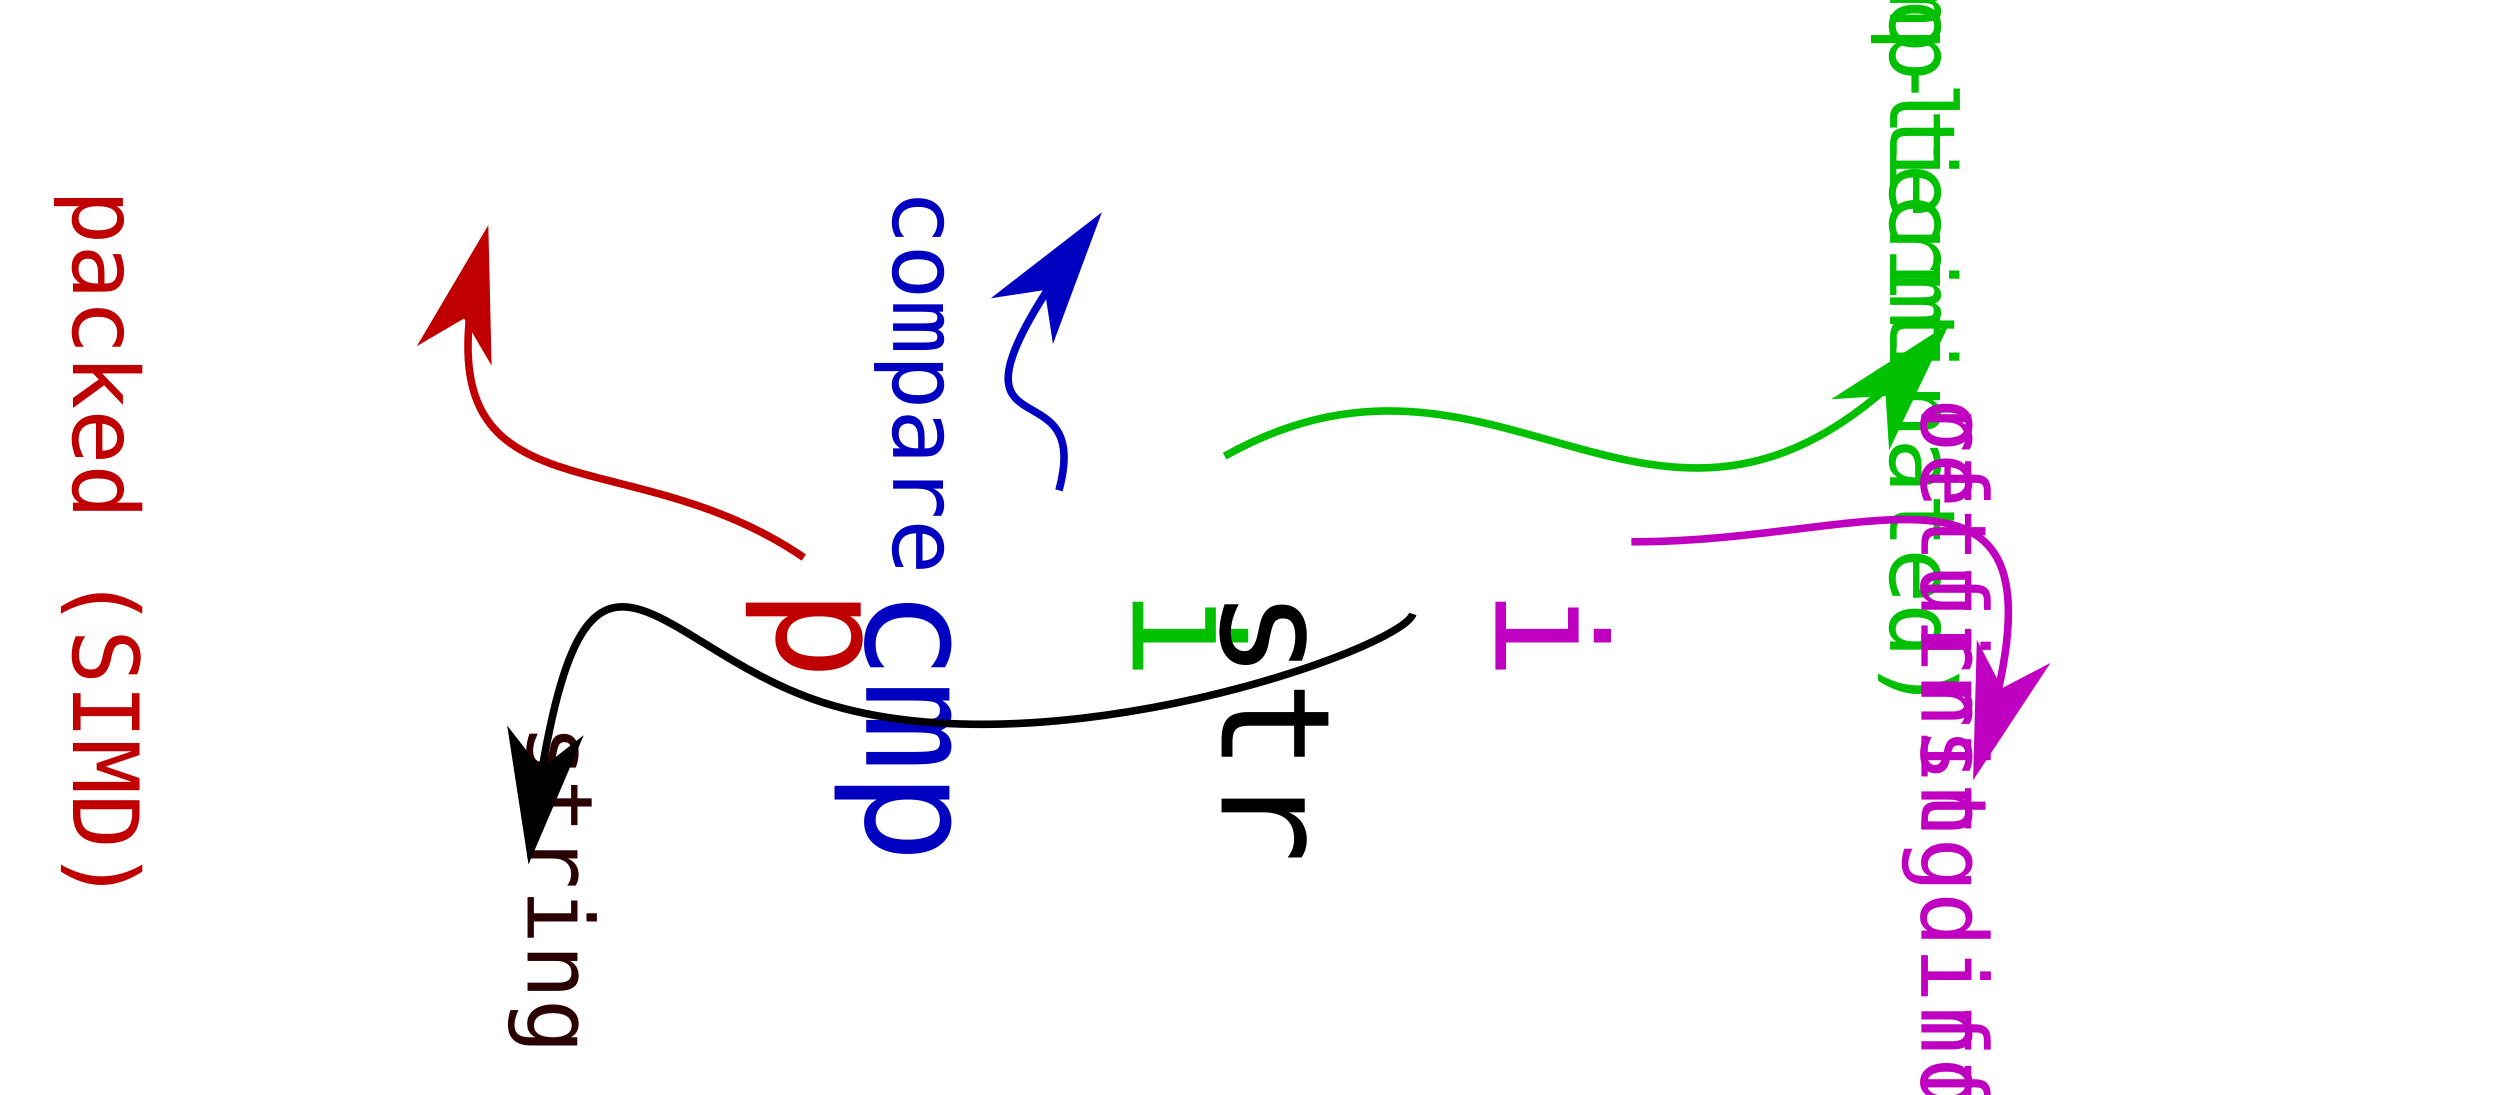
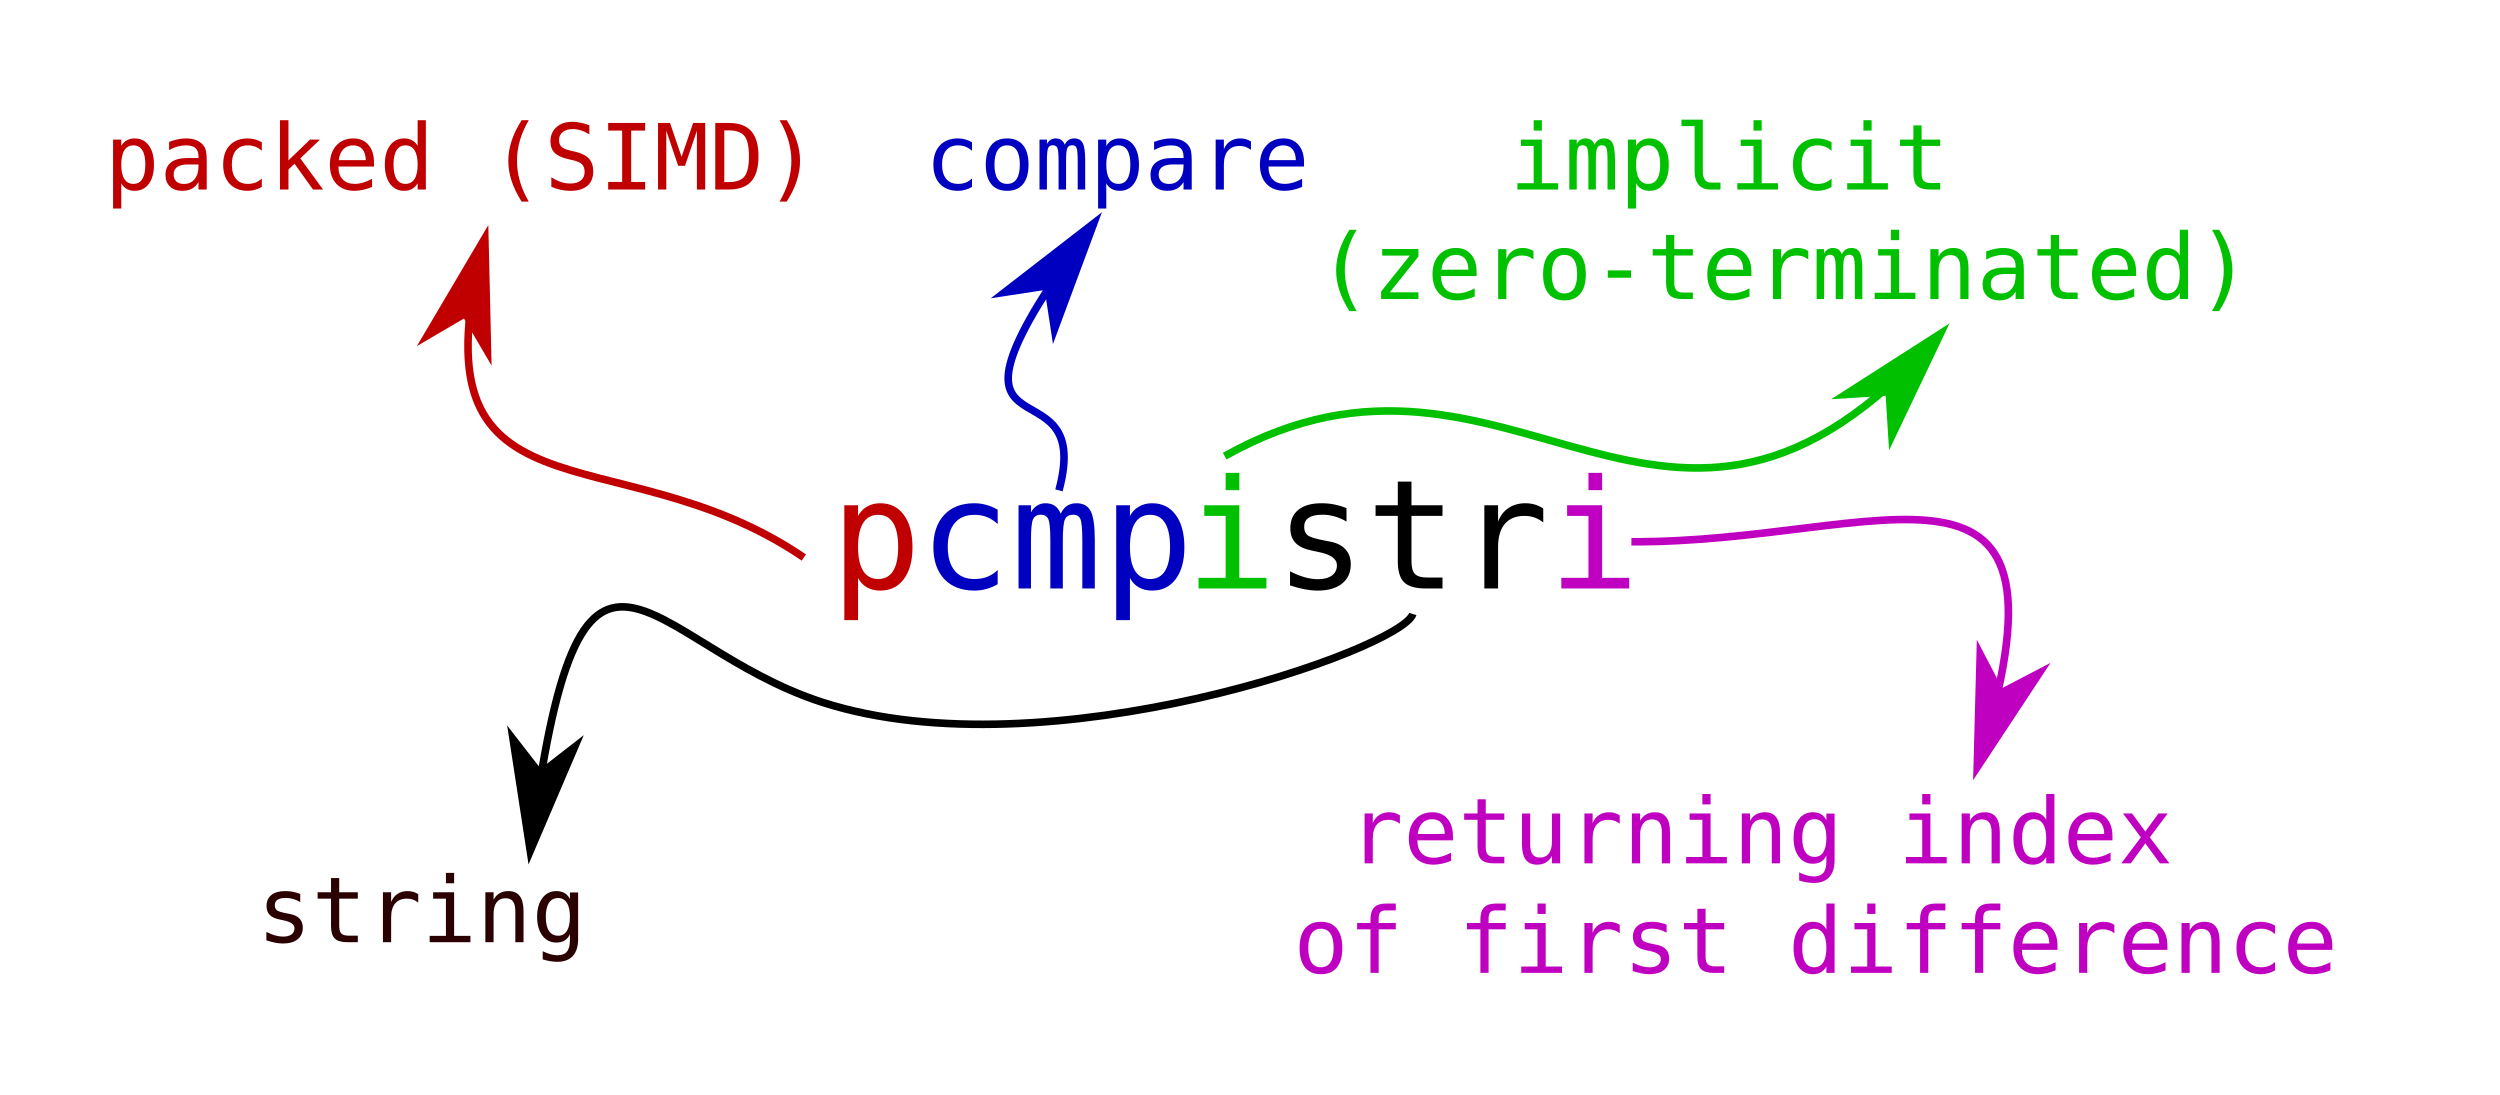
<svg xmlns="http://www.w3.org/2000/svg" width="657.265" height="287.711" id="svg5244" version="1.1">
  <defs id="defs5246">
    <marker orient="auto" refY="0" refX="0" id="Arrow2Lend" style="overflow:visible">
      <path id="path6253" style="fill-rule:evenodd;stroke-width:0.625;stroke-linejoin:round" d="M 8.719,4.034 -2.207,0.016 8.719,-4.002 c -1.745,2.372 -1.735,5.617 -6e-7,8.035 z" transform="matrix(-1.1,0,0,-1.1,-1.1,0)" />
    </marker>
    <marker orient="auto" refY="0" refX="0" id="DotM" style="overflow:visible">
      <path id="path6296" d="m -2.5,-1 c 0,2.76 -2.24,5 -5,5 -2.76,0 -5,-2.24 -5,-5 0,-2.76 2.24,-5 5,-5 2.76,0 5,2.24 5,5 z" style="fill-rule:evenodd;stroke:#000000;stroke-width:1pt" transform="matrix(0.4,0,0,0.4,2.96,0.4)" />
    </marker>
    <marker style="overflow:visible" id="Arrow1Lstart" refX="0" refY="0" orient="auto">
      <path transform="matrix(0.8,0,0,0.8,10,0)" style="fill-rule:evenodd;stroke:#000000;stroke-width:1pt" d="M 0,0 5,-5 -12.5,0 5,5 0,0 z" id="path6232" />
    </marker>
    <marker style="overflow:visible" id="Arrow1Lend" refX="0" refY="0" orient="auto">
      <path transform="matrix(-0.8,0,0,-0.8,-10,0)" style="fill-rule:evenodd;stroke:#000000;stroke-width:1pt" d="M 0,0 5,-5 -12.5,0 5,5 0,0 z" id="path6235" />
    </marker>
    <marker style="overflow:visible" id="Arrow1Lend-9" refX="0" refY="0" orient="auto">
      <path transform="matrix(-0.8,0,0,-0.8,-10,0)" style="fill-rule:evenodd;stroke:#000000;stroke-width:1pt" d="M 0,0 5,-5 -12.5,0 5,5 0,0 z" id="path6235-9" />
    </marker>
    <marker style="overflow:visible" id="Arrow1Lstartv" refX="0" refY="0" orient="auto">
      <path transform="matrix(0.8,0,0,0.8,10,0)" style="fill:#c00000;fill-rule:evenodd;stroke:#c00000;stroke-width:1pt" d="M 0,0 5,-5 -12.5,0 5,5 0,0 z" id="path7899" />
    </marker>
    <marker style="overflow:visible" id="Arrow1Lstartv-4" refX="0" refY="0" orient="auto">
      <path transform="matrix(0.8,0,0,0.8,10,0)" style="fill:#c00000;fill-rule:evenodd;stroke:#c00000;stroke-width:1pt" d="M 0,0 5,-5 -12.5,0 5,5 0,0 z" id="path7899-5" />
    </marker>
    <marker style="overflow:visible" id="Arrow1LstartvB" refX="0" refY="0" orient="auto">
      <path transform="matrix(0.8,0,0,0.8,10,0)" style="fill:#0000c0;fill-rule:evenodd;stroke:#0000c0;stroke-width:1pt" d="M 0,0 5,-5 -12.5,0 5,5 0,0 z" id="path8030" />
    </marker>
    <marker style="overflow:visible" id="Arrow1LstartvB-1" refX="0" refY="0" orient="auto">
      <path transform="matrix(0.8,0,0,0.8,10,0)" style="fill:#0000c0;fill-rule:evenodd;stroke:#0000c0;stroke-width:1pt" d="M 0,0 5,-5 -12.5,0 5,5 0,0 z" id="path8030-0" />
    </marker>
    <marker style="overflow:visible" id="Arrow1LstartvBF" refX="0" refY="0" orient="auto">
      <path transform="matrix(0.8,0,0,0.8,10,0)" style="fill:#00c000;fill-rule:evenodd;stroke:#00c000;stroke-width:1pt" d="M 0,0 5,-5 -12.5,0 5,5 0,0 z" id="path8172" />
    </marker>
    <marker style="overflow:visible" id="Arrow1Lstartv-1" refX="0" refY="0" orient="auto">
      <path transform="matrix(0.8,0,0,0.8,10,0)" style="fill:#c00000;fill-rule:evenodd;stroke:#c00000;stroke-width:1pt" d="M 0,0 5,-5 -12.5,0 5,5 0,0 z" id="path7899-2" />
    </marker>
    <marker style="overflow:visible" id="Arrow1LstartvH" refX="0" refY="0" orient="auto">
      <path transform="matrix(0.8,0,0,0.8,10,0)" style="fill:#c000c0;fill-rule:evenodd;stroke:#c000c0;stroke-width:1pt" d="M 0,0 5,-5 -12.5,0 5,5 0,0 z" id="path8935" />
    </marker>
    <marker style="overflow:visible" id="Arrow1LstartvH-9" refX="0" refY="0" orient="auto">
      <path transform="matrix(0.8,0,0,0.8,10,0)" style="fill:#c000c0;fill-rule:evenodd;stroke:#c000c0;stroke-width:1pt" d="M 0,0 5,-5 -12.5,0 5,5 0,0 z" id="path8935-2" />
    </marker>
    <marker style="overflow:visible" id="Arrow1LstartvHm" refX="0" refY="0" orient="auto">
      <path transform="matrix(0.8,0,0,0.8,10,0)" style="fill:#000000;fill-rule:evenodd;stroke:#000000;stroke-width:1pt" d="M 0,0 5,-5 -12.5,0 5,5 0,0 z" id="path9102" />
    </marker>
    <marker orient="auto" refY="0" refX="0" id="Arrow1LstartvH-3" style="overflow:visible">
      <path id="path8935-1" d="M 0,0 5,-5 -12.5,0 5,5 0,0 z" style="fill:#c000c0;fill-rule:evenodd;stroke:#c000c0;stroke-width:1pt" transform="matrix(0.8,0,0,0.8,10,0)" />
    </marker>
    <marker style="overflow:visible" id="Arrow1LstartvHh" refX="0" refY="0" orient="auto">
      <path transform="matrix(0.8,0,0,0.8,10,0)" style="fill:#ff9600;fill-rule:evenodd;stroke:#ff9600;stroke-width:1pt" d="M 0,0 5,-5 -12.5,0 5,5 0,0 z" id="path9267" />
    </marker>
    <marker orient="auto" refY="0" refX="0" id="Arrow2Lendg" style="overflow:visible">
      <path id="path9428" style="fill:#404040;fill-rule:evenodd;stroke:#404040;stroke-width:0.625;stroke-linejoin:round" d="M 8.719,4.034 -2.207,0.016 8.719,-4.002 c -1.745,2.372 -1.735,5.617 -6e-7,8.035 z" transform="matrix(-1.1,0,0,-1.1,-1.1,0)" />
    </marker>
    <marker style="overflow:visible" id="Arrow1LstartvH-2" refX="0" refY="0" orient="auto">
      <path transform="matrix(0.8,0,0,0.8,10,0)" style="fill:#c000c0;fill-rule:evenodd;stroke:#c000c0;stroke-width:1pt" d="M 0,0 5,-5 -12.5,0 5,5 0,0 z" id="path8935-8" />
    </marker>
    <marker style="overflow:visible" id="Arrow1Lend-2" refX="0" refY="0" orient="auto">
      <path transform="matrix(-0.8,0,0,-0.8,-10,0)" style="fill-rule:evenodd;stroke:#000000;stroke-width:1pt" d="M 0,0 5,-5 -12.5,0 5,5 0,0 z" id="path6235-2" />
    </marker>
    <marker style="overflow:visible" id="Arrow1LstartvH-5" refX="0" refY="0" orient="auto">
      <path transform="matrix(0.8,0,0,0.8,10,0)" style="fill:#c000c0;fill-rule:evenodd;stroke:#c000c0;stroke-width:1pt" d="M 0,0 5,-5 -12.5,0 5,5 0,0 z" id="path8935-6" />
    </marker>
    <marker style="overflow:visible" id="Arrow1LstartvHw" refX="0" refY="0" orient="auto">
      <path transform="matrix(0.8,0,0,0.8,10,0)" style="stroke-width:1pt;stroke:#00ffff;fill-rule:evenodd;fill:#00ffff" d="M 0,0 5,-5 -12.5,0 5,5 0,0 z" id="path11981" />
    </marker>
    <marker style="overflow:visible" id="Arrow1LstartvHw0" refX="0" refY="0" orient="auto">
      <path transform="matrix(0.8,0,0,0.8,10,0)" style="stroke:#00c0c0;stroke-width:1pt;fill:#00c0c0;fill-rule:evenodd" d="M 0,0 5,-5 -12.5,0 5,5 0,0 z" id="path12144" />
    </marker>
    <marker style="overflow:visible" id="Arrow1LstartvHw0-2" refX="0" refY="0" orient="auto">
      <path transform="matrix(0.8,0,0,0.8,10,0)" style="fill:#00c0c0;fill-rule:evenodd;stroke:#00c0c0;stroke-width:1pt" d="M 0,0 5,-5 -12.5,0 5,5 0,0 z" id="path12144-3" />
    </marker>
    <marker style="overflow:visible" id="Arrow1LstartvH-6" refX="0" refY="0" orient="auto">
      <path transform="matrix(0.8,0,0,0.8,10,0)" style="fill:#c000c0;fill-rule:evenodd;stroke:#c000c0;stroke-width:1pt" d="M 0,0 5,-5 -12.5,0 5,5 0,0 z" id="path8935-4" />
    </marker>
    <marker style="overflow:visible" id="Arrow1LstartvH-55" refX="0" refY="0" orient="auto">
      <path transform="matrix(0.8,0,0,0.8,10,0)" style="fill:#c000c0;fill-rule:evenodd;stroke:#c000c0;stroke-width:1pt" d="M 0,0 5,-5 -12.5,0 5,5 0,0 z" id="path8935-9" />
    </marker>
  </defs>
  <g id="layer1" transform="translate(-66.59657,-471.438)">
-     <text id="text5768" y="474.05" x="313.652" style="font-size:40px;font-style:normal;font-variant:normal;font-weight:normal;font-stretch:normal;text-indent:0;text-align:start;text-decoration:none;line-height:120%;letter-spacing:normal;word-spacing:normal;text-transform:none;direction:ltr;block-progression:tb;writing-mode:tb-rl;text-anchor:start;baseline-shift:baseline;color:#0000ff;fill:#000000;fill-opacity:1;fill-rule:nonzero;stroke:none;stroke-width:0.748;marker:none;visibility:visible;display:inline;overflow:visible;enable-background:accumulate;font-family:Andale Mono;-inkscape-font-specification:Andale Mono" xml:space="preserve">
+     <text id="text5768" y="474.05" x="313.652" style="font-size:40px;font-style:normal;font-variant:normal;font-weight:normal;font-stretch:normal;text-indent:0;text-align:start;text-decoration:none;line-height:120%;letter-spacing:normal;word-spacing:normal;text-transform:none;direction:ltr;block-progression:tb;writing-mode:lr-tb;text-anchor:start;baseline-shift:baseline;color:#0000ff;fill:#000000;fill-opacity:1;fill-rule:nonzero;stroke:none;stroke-width:0.748;marker:none;visibility:visible;display:inline;overflow:visible;enable-background:accumulate;font-family:Andale Mono;-inkscape-font-specification:Andale Mono" xml:space="preserve">
      <tspan y="474.05" x="313.652" id="tspan5770" />
    </text>
-     <text id="text5774" y="626.149" x="284.855" style="font-size:40px;font-style:normal;font-variant:normal;font-weight:normal;font-stretch:normal;text-indent:0;text-align:start;text-decoration:none;line-height:120%;letter-spacing:normal;word-spacing:normal;text-transform:none;direction:ltr;block-progression:tb;writing-mode:tb-rl;text-anchor:start;baseline-shift:baseline;color:#0000ff;fill:#c00000;fill-opacity:1;fill-rule:nonzero;stroke:none;stroke-width:0.748;marker:none;visibility:visible;display:inline;overflow:visible;enable-background:accumulate;font-family:Andale Mono;-inkscape-font-specification:Andale Mono" xml:space="preserve">
+     <text id="text5774" y="626.149" x="284.855" style="font-size:40px;font-style:normal;font-variant:normal;font-weight:normal;font-stretch:normal;text-indent:0;text-align:start;text-decoration:none;line-height:120%;letter-spacing:normal;word-spacing:normal;text-transform:none;direction:ltr;block-progression:tb;writing-mode:lr-tb;text-anchor:start;baseline-shift:baseline;color:#0000ff;fill:#c00000;fill-opacity:1;fill-rule:nonzero;stroke:none;stroke-width:0.748;marker:none;visibility:visible;display:inline;overflow:visible;enable-background:accumulate;font-family:Andale Mono;-inkscape-font-specification:Andale Mono" xml:space="preserve">
      <tspan y="626.149" x="284.855" id="tspan5776">p</tspan>
    </text>
-     <text id="text5778" y="626.149" x="308.172" style="font-size:40px;font-style:normal;font-variant:normal;font-weight:normal;font-stretch:normal;text-indent:0;text-align:start;text-decoration:none;line-height:120%;letter-spacing:normal;word-spacing:normal;text-transform:none;direction:ltr;block-progression:tb;writing-mode:tb-rl;text-anchor:start;baseline-shift:baseline;color:#0000ff;fill:#0000c0;fill-opacity:1;fill-rule:nonzero;stroke:none;stroke-width:0.748;marker:none;visibility:visible;display:inline;overflow:visible;enable-background:accumulate;font-family:Andale Mono;-inkscape-font-specification:Andale Mono" xml:space="preserve">
+     <text id="text5778" y="626.149" x="308.172" style="font-size:40px;font-style:normal;font-variant:normal;font-weight:normal;font-stretch:normal;text-indent:0;text-align:start;text-decoration:none;line-height:120%;letter-spacing:normal;word-spacing:normal;text-transform:none;direction:ltr;block-progression:tb;writing-mode:lr-tb;text-anchor:start;baseline-shift:baseline;color:#0000ff;fill:#0000c0;fill-opacity:1;fill-rule:nonzero;stroke:none;stroke-width:0.748;marker:none;visibility:visible;display:inline;overflow:visible;enable-background:accumulate;font-family:Andale Mono;-inkscape-font-specification:Andale Mono" xml:space="preserve">
      <tspan y="626.149" x="308.172" id="tspan5780">cmp</tspan>
    </text>
-     <text id="text5786" y="626.149" x="378.218" style="font-size:40px;font-style:normal;font-variant:normal;font-weight:normal;font-stretch:normal;text-indent:0;text-align:start;text-decoration:none;line-height:120%;letter-spacing:normal;word-spacing:normal;text-transform:none;direction:ltr;block-progression:tb;writing-mode:tb-rl;text-anchor:start;baseline-shift:baseline;color:#0000ff;fill:#00c000;fill-opacity:1;fill-rule:nonzero;stroke:none;stroke-width:0.748;marker:none;visibility:visible;display:inline;overflow:visible;enable-background:accumulate;font-family:Andale Mono;-inkscape-font-specification:Andale Mono" xml:space="preserve">
+     <text id="text5786" y="626.149" x="378.218" style="font-size:40px;font-style:normal;font-variant:normal;font-weight:normal;font-stretch:normal;text-indent:0;text-align:start;text-decoration:none;line-height:120%;letter-spacing:normal;word-spacing:normal;text-transform:none;direction:ltr;block-progression:tb;writing-mode:lr-tb;text-anchor:start;baseline-shift:baseline;color:#0000ff;fill:#00c000;fill-opacity:1;fill-rule:nonzero;stroke:none;stroke-width:0.748;marker:none;visibility:visible;display:inline;overflow:visible;enable-background:accumulate;font-family:Andale Mono;-inkscape-font-specification:Andale Mono" xml:space="preserve">
      <tspan y="626.149" x="378.218" id="tspan5788">i</tspan>
    </text>
-     <text id="text5846" y="521.266" x="94.09" style="font-size:24px;font-style:normal;font-variant:normal;font-weight:normal;font-stretch:normal;text-indent:0;text-align:start;text-decoration:none;line-height:120%;letter-spacing:normal;word-spacing:normal;text-transform:none;direction:ltr;block-progression:tb;writing-mode:tb-rl;text-anchor:start;baseline-shift:baseline;color:#0000ff;fill:#c00000;fill-opacity:1;fill-rule:nonzero;stroke:none;stroke-width:0.748;marker:none;visibility:visible;display:inline;overflow:visible;enable-background:accumulate;font-family:Andale Mono;-inkscape-font-specification:Andale Mono" xml:space="preserve">
+     <text id="text5846" y="521.266" x="94.09" style="font-size:24px;font-style:normal;font-variant:normal;font-weight:normal;font-stretch:normal;text-indent:0;text-align:start;text-decoration:none;line-height:120%;letter-spacing:normal;word-spacing:normal;text-transform:none;direction:ltr;block-progression:tb;writing-mode:lr-tb;text-anchor:start;baseline-shift:baseline;color:#0000ff;fill:#c00000;fill-opacity:1;fill-rule:nonzero;stroke:none;stroke-width:0.748;marker:none;visibility:visible;display:inline;overflow:visible;enable-background:accumulate;font-family:Andale Mono;-inkscape-font-specification:Andale Mono" xml:space="preserve">
      <tspan y="521.266" x="94.09" id="tspan5848">packed (SIMD)</tspan>
    </text>
-     <text id="text5910" y="521.266" x="309.708" style="font-size:24px;font-style:normal;font-variant:normal;font-weight:normal;font-stretch:normal;text-indent:0;text-align:start;text-decoration:none;line-height:120%;letter-spacing:normal;word-spacing:normal;text-transform:none;direction:ltr;block-progression:tb;writing-mode:tb-rl;text-anchor:start;baseline-shift:baseline;color:#0000ff;fill:#0000c0;fill-opacity:1;fill-rule:nonzero;stroke:none;stroke-width:0.748;marker:none;visibility:visible;display:inline;overflow:visible;enable-background:accumulate;font-family:Andale Mono;-inkscape-font-specification:Andale Mono" xml:space="preserve">
+     <text id="text5910" y="521.266" x="309.708" style="font-size:24px;font-style:normal;font-variant:normal;font-weight:normal;font-stretch:normal;text-indent:0;text-align:start;text-decoration:none;line-height:120%;letter-spacing:normal;word-spacing:normal;text-transform:none;direction:ltr;block-progression:tb;writing-mode:lr-tb;text-anchor:start;baseline-shift:baseline;color:#0000ff;fill:#0000c0;fill-opacity:1;fill-rule:nonzero;stroke:none;stroke-width:0.748;marker:none;visibility:visible;display:inline;overflow:visible;enable-background:accumulate;font-family:Andale Mono;-inkscape-font-specification:Andale Mono" xml:space="preserve">
      <tspan y="521.266" x="309.708" id="tspan5912">compare</tspan>
    </text>
-     <text id="text5933" y="521.266" x="571.815" style="font-size:24px;font-style:normal;font-variant:normal;font-weight:normal;font-stretch:normal;text-indent:0;text-align:center;text-decoration:none;line-height:120%;letter-spacing:normal;word-spacing:normal;text-transform:none;direction:ltr;block-progression:tb;writing-mode:tb-rl;text-anchor:middle;baseline-shift:baseline;color:#0000ff;fill:#00c000;fill-opacity:1;fill-rule:nonzero;stroke:none;stroke-width:0.748;marker:none;visibility:visible;display:inline;overflow:visible;enable-background:accumulate;font-family:Andale Mono;-inkscape-font-specification:Andale Mono" xml:space="preserve">
+     <text id="text5933" y="521.266" x="571.815" style="font-size:24px;font-style:normal;font-variant:normal;font-weight:normal;font-stretch:normal;text-indent:0;text-align:center;text-decoration:none;line-height:120%;letter-spacing:normal;word-spacing:normal;text-transform:none;direction:ltr;block-progression:tb;writing-mode:lr-tb;text-anchor:middle;baseline-shift:baseline;color:#0000ff;fill:#00c000;fill-opacity:1;fill-rule:nonzero;stroke:none;stroke-width:0.748;marker:none;visibility:visible;display:inline;overflow:visible;enable-background:accumulate;font-family:Andale Mono;-inkscape-font-specification:Andale Mono" xml:space="preserve">
      <tspan id="tspan5977" y="521.266" x="571.815">implicit</tspan>
      <tspan y="550.066" x="571.815" id="tspan18461">(zero-terminated)</tspan>
    </text>
-     <text id="text5960" y="698.42" x="580.046" style="font-size:24px;font-style:normal;font-variant:normal;font-weight:normal;font-stretch:normal;text-indent:0;text-align:center;text-decoration:none;line-height:120%;letter-spacing:normal;word-spacing:normal;text-transform:none;direction:ltr;block-progression:tb;writing-mode:tb-rl;text-anchor:middle;baseline-shift:baseline;color:#0000ff;fill:#c000c0;fill-opacity:1;fill-rule:nonzero;stroke:none;stroke-width:0.748;marker:none;visibility:visible;display:inline;overflow:visible;enable-background:accumulate;font-family:Andale Mono;-inkscape-font-specification:Andale Mono" xml:space="preserve">
+     <text id="text5960" y="698.42" x="580.046" style="font-size:24px;font-style:normal;font-variant:normal;font-weight:normal;font-stretch:normal;text-indent:0;text-align:center;text-decoration:none;line-height:120%;letter-spacing:normal;word-spacing:normal;text-transform:none;direction:ltr;block-progression:tb;writing-mode:lr-tb;text-anchor:middle;baseline-shift:baseline;color:#0000ff;fill:#c000c0;fill-opacity:1;fill-rule:nonzero;stroke:none;stroke-width:0.748;marker:none;visibility:visible;display:inline;overflow:visible;enable-background:accumulate;font-family:Andale Mono;-inkscape-font-specification:Andale Mono" xml:space="preserve">
      <tspan y="698.42" x="580.046" id="tspan12296">returning index</tspan>
      <tspan y="727.22" x="580.046" id="tspan19410">of first difference</tspan>
    </text>
    <path id="path6930" d="m 194,534.362 c -20.333,78 34.262,49.657 83.929,83.657" style="fill:none;stroke:#c00000;stroke-width:2;stroke-linecap:butt;stroke-linejoin:miter;stroke-miterlimit:4;stroke-opacity:1;stroke-dasharray:none;marker-start:url(#Arrow1Lstartv)" />
    <path style="color:#000000;fill:none;stroke:#0000c0;stroke-width:2;stroke-linecap:butt;stroke-linejoin:miter;stroke-miterlimit:4;stroke-opacity:1;stroke-dasharray:none;stroke-dashoffset:0;marker:none;marker-start:url(#Arrow1LstartvB);visibility:visible;display:inline;overflow:visible;enable-background:accumulate" d="m 354,530.362 c -50,68 1,33 -9,70" id="path7991" />
    <path id="path8129" d="m 576.569,559.362 c -72,81.667 -112,-10.667 -188,32" style="color:#000000;fill:none;stroke:#00c000;stroke-width:2;stroke-linecap:butt;stroke-linejoin:miter;stroke-miterlimit:4;stroke-opacity:1;stroke-dasharray:none;stroke-dashoffset:0;marker:none;marker-start:url(#Arrow1LstartvBF);visibility:visible;display:inline;overflow:visible;enable-background:accumulate" />
    <path style="color:#000000;fill:none;stroke:#c000c0;stroke-width:2;stroke-linecap:butt;stroke-linejoin:miter;stroke-miterlimit:4;stroke-opacity:1;stroke-dasharray:none;stroke-dashoffset:0;marker:none;marker-start:url(#Arrow1LstartvH);visibility:visible;display:inline;overflow:visible;enable-background:accumulate" d="m 586.5,672.862 c 29.192,-92.799 -24.856,-58.598 -91,-59" id="path8873-5" />
-     <text xml:space="preserve" style="font-size:40px;font-style:normal;font-variant:normal;font-weight:normal;font-stretch:normal;text-indent:0;text-align:start;text-decoration:none;line-height:120%;letter-spacing:normal;word-spacing:normal;text-transform:none;direction:ltr;block-progression:tb;writing-mode:tb-rl;text-anchor:start;baseline-shift:baseline;color:#0000ff;fill:#c000c0;fill-opacity:1;fill-rule:nonzero;stroke:none;stroke-width:0.748;marker:none;marker-start:url(#Arrow1LstartvH);marker-end:url(#Arrow1Lend);visibility:visible;display:inline;overflow:visible;enable-background:accumulate;font-family:Andale Mono;-inkscape-font-specification:Andale Mono" x="234.597" y="619.149" id="text11608">
+     <text xml:space="preserve" style="font-size:40px;font-style:normal;font-variant:normal;font-weight:normal;font-stretch:normal;text-indent:0;text-align:start;text-decoration:none;line-height:120%;letter-spacing:normal;word-spacing:normal;text-transform:none;direction:ltr;block-progression:tb;writing-mode:lr-tb;text-anchor:start;baseline-shift:baseline;color:#0000ff;fill:#c000c0;fill-opacity:1;fill-rule:nonzero;stroke:none;stroke-width:0.748;marker:none;marker-start:url(#Arrow1LstartvH);marker-end:url(#Arrow1Lend);visibility:visible;display:inline;overflow:visible;enable-background:accumulate;font-family:Andale Mono;-inkscape-font-specification:Andale Mono" x="234.597" y="619.149" id="text11608">
      <tspan id="tspan11610" x="234.597" y="619.149" />
    </text>
-     <text xml:space="preserve" style="font-size:40px;font-style:normal;font-variant:normal;font-weight:normal;font-stretch:normal;text-indent:0;text-align:start;text-decoration:none;line-height:120%;letter-spacing:normal;word-spacing:normal;text-transform:none;direction:ltr;block-progression:tb;writing-mode:tb-rl;text-anchor:start;baseline-shift:baseline;color:#0000ff;fill:#c000c0;fill-opacity:1;fill-rule:nonzero;stroke:none;stroke-width:0.748;marker:none;marker-start:url(#Arrow1LstartvH);marker-end:url(#Arrow1Lend);visibility:visible;display:inline;overflow:visible;enable-background:accumulate;font-family:Andale Mono;-inkscape-font-specification:Andale Mono" x="473.597" y="626.149" id="text11612">
+     <text xml:space="preserve" style="font-size:40px;font-style:normal;font-variant:normal;font-weight:normal;font-stretch:normal;text-indent:0;text-align:start;text-decoration:none;line-height:120%;letter-spacing:normal;word-spacing:normal;text-transform:none;direction:ltr;block-progression:tb;writing-mode:lr-tb;text-anchor:start;baseline-shift:baseline;color:#0000ff;fill:#c000c0;fill-opacity:1;fill-rule:nonzero;stroke:none;stroke-width:0.748;marker:none;marker-start:url(#Arrow1LstartvH);marker-end:url(#Arrow1Lend);visibility:visible;display:inline;overflow:visible;enable-background:accumulate;font-family:Andale Mono;-inkscape-font-specification:Andale Mono" x="473.597" y="626.149" id="text11612">
      <tspan id="tspan11614" x="473.597" y="626.149">i</tspan>
    </text>
-     <text xml:space="preserve" style="font-size:40px;font-style:normal;font-variant:normal;font-weight:normal;font-stretch:normal;text-indent:0;text-align:start;text-decoration:none;line-height:120%;letter-spacing:normal;word-spacing:normal;text-transform:none;direction:ltr;block-progression:tb;writing-mode:tb-rl;text-anchor:start;baseline-shift:baseline;color:#0000ff;fill:#00c0c0;fill-opacity:1;fill-rule:nonzero;stroke:none;stroke-width:0.748;marker:none;marker-start:url(#Arrow1LstartvH);marker-end:url(#Arrow1Lend);visibility:visible;display:inline;overflow:visible;enable-background:accumulate;font-family:Andale Mono;-inkscape-font-specification:Andale Mono" x="342" y="255.711" id="text12263" transform="translate(66.59657,471.438)">
+     <text xml:space="preserve" style="font-size:40px;font-style:normal;font-variant:normal;font-weight:normal;font-stretch:normal;text-indent:0;text-align:start;text-decoration:none;line-height:120%;letter-spacing:normal;word-spacing:normal;text-transform:none;direction:ltr;block-progression:tb;writing-mode:lr-tb;text-anchor:start;baseline-shift:baseline;color:#0000ff;fill:#00c0c0;fill-opacity:1;fill-rule:nonzero;stroke:none;stroke-width:0.748;marker:none;marker-start:url(#Arrow1LstartvH);marker-end:url(#Arrow1Lend);visibility:visible;display:inline;overflow:visible;enable-background:accumulate;font-family:Andale Mono;-inkscape-font-specification:Andale Mono" x="342" y="255.711" id="text12263" transform="translate(66.59657,471.438)">
      <tspan id="tspan12265" x="342" y="255.711" />
    </text>
-     <text xml:space="preserve" style="font-size:40px;font-style:normal;font-variant:normal;font-weight:normal;font-stretch:normal;text-indent:0;text-align:start;text-decoration:none;line-height:120%;letter-spacing:normal;word-spacing:normal;text-transform:none;direction:ltr;block-progression:tb;writing-mode:tb-rl;text-anchor:start;baseline-shift:baseline;color:#0000ff;fill:#000000;fill-opacity:1;fill-rule:nonzero;stroke:none;stroke-width:0.748;marker:none;visibility:visible;display:inline;overflow:visible;enable-background:accumulate;font-family:Andale Mono;-inkscape-font-specification:Andale Mono" x="401.597" y="626.149" id="text18409">
+     <text xml:space="preserve" style="font-size:40px;font-style:normal;font-variant:normal;font-weight:normal;font-stretch:normal;text-indent:0;text-align:start;text-decoration:none;line-height:120%;letter-spacing:normal;word-spacing:normal;text-transform:none;direction:ltr;block-progression:tb;writing-mode:lr-tb;text-anchor:start;baseline-shift:baseline;color:#0000ff;fill:#000000;fill-opacity:1;fill-rule:nonzero;stroke:none;stroke-width:0.748;marker:none;visibility:visible;display:inline;overflow:visible;enable-background:accumulate;font-family:Andale Mono;-inkscape-font-specification:Andale Mono" x="401.597" y="626.149" id="text18409">
      <tspan id="tspan18411" x="401.597" y="626.149">str</tspan>
    </text>
-     <text xml:space="preserve" style="font-size:24px;font-style:normal;font-variant:normal;font-weight:normal;font-stretch:normal;text-indent:0;text-align:center;text-decoration:none;line-height:120%;letter-spacing:normal;word-spacing:normal;text-transform:none;direction:ltr;block-progression:tb;writing-mode:tb-rl;text-anchor:middle;baseline-shift:baseline;color:#0000ff;fill:#2b0000;fill-opacity:1;fill-rule:nonzero;stroke:none;stroke-width:0.748;marker:none;visibility:visible;display:inline;overflow:visible;enable-background:accumulate;font-family:Andale Mono;-inkscape-font-specification:Andale Mono" x="213.597" y="719.149" id="text18463">
+     <text xml:space="preserve" style="font-size:24px;font-style:normal;font-variant:normal;font-weight:normal;font-stretch:normal;text-indent:0;text-align:center;text-decoration:none;line-height:120%;letter-spacing:normal;word-spacing:normal;text-transform:none;direction:ltr;block-progression:tb;writing-mode:lr-tb;text-anchor:middle;baseline-shift:baseline;color:#0000ff;fill:#2b0000;fill-opacity:1;fill-rule:nonzero;stroke:none;stroke-width:0.748;marker:none;visibility:visible;display:inline;overflow:visible;enable-background:accumulate;font-family:Andale Mono;-inkscape-font-specification:Andale Mono" x="213.597" y="719.149" id="text18463">
      <tspan id="tspan18465" x="213.597" y="719.149">string</tspan>
    </text>
    <path style="color:#000000;fill:none;stroke:#000000;stroke-width:2;stroke-linecap:butt;stroke-linejoin:miter;stroke-miterlimit:4;stroke-opacity:1;stroke-dasharray:none;stroke-dashoffset:0;marker:none;marker-start:url(#Arrow1Lstart);visibility:visible;display:inline;overflow:visible;enable-background:accumulate" d="m 206.039,694.857 c 13.035,-103.311 29.907,-53.866 76.773,-38.777 58.965,18.984 152.393,-14.041 155.227,-23.223" id="path8873-5-7" />
  </g>
</svg>
